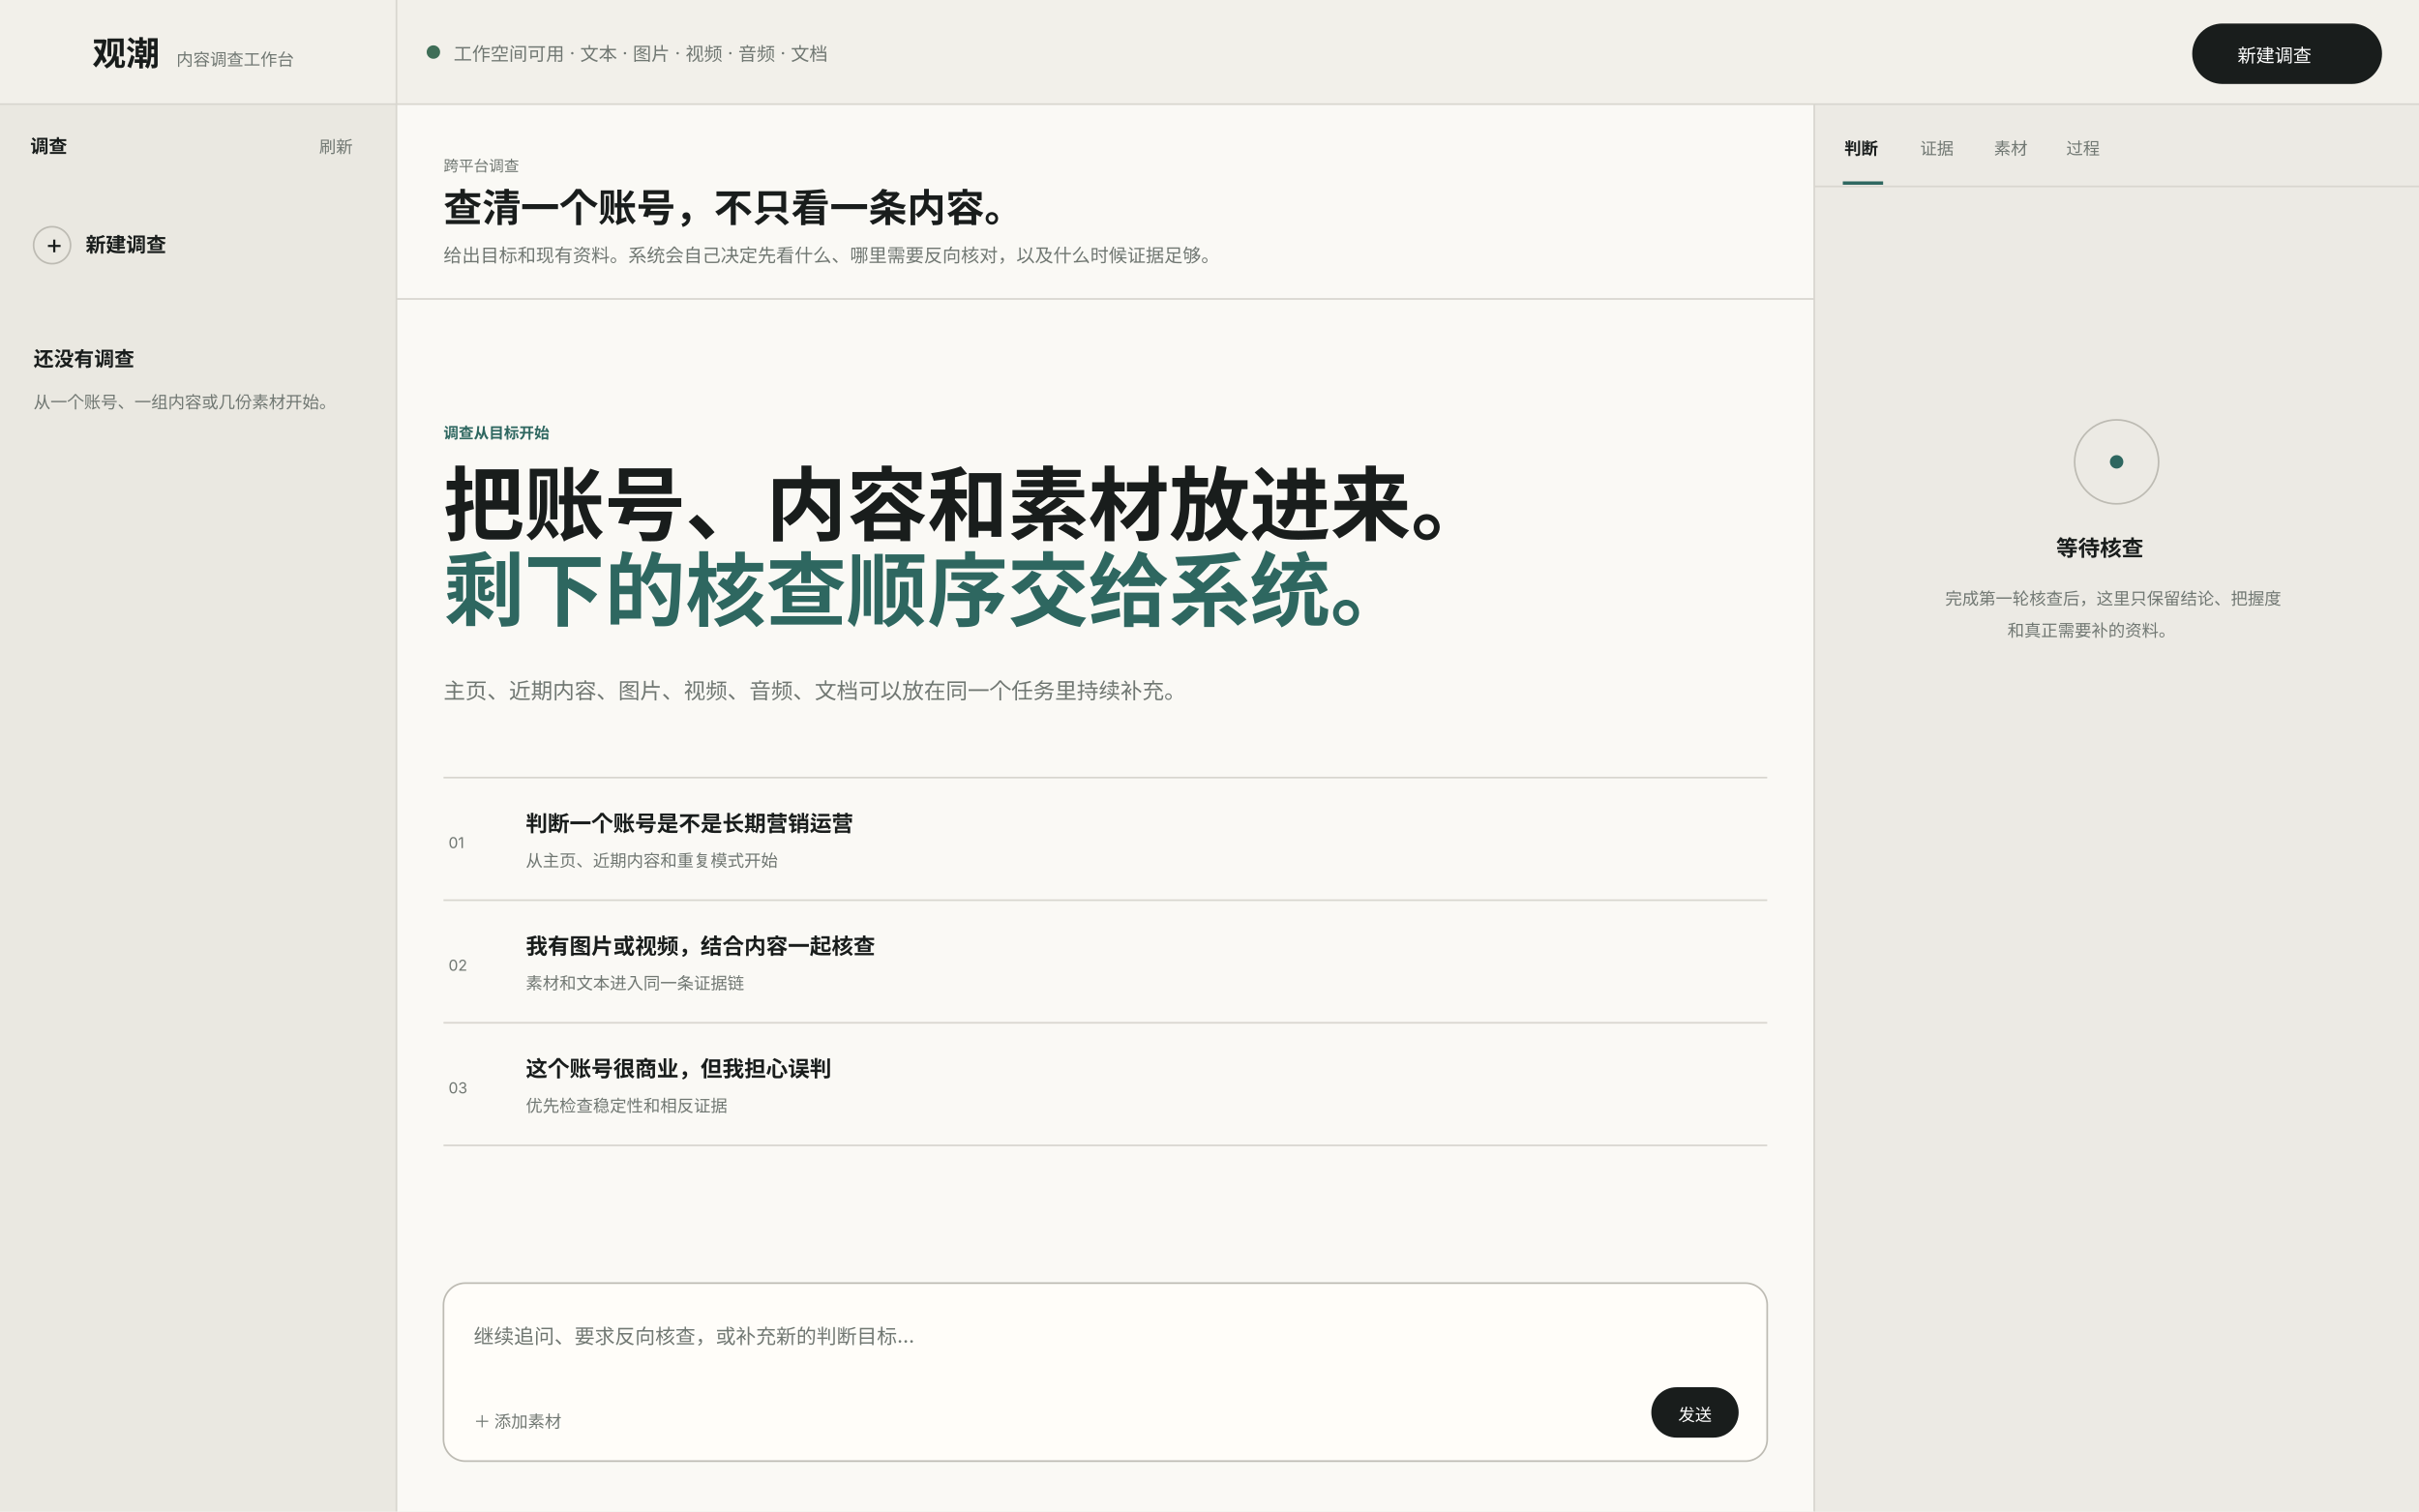
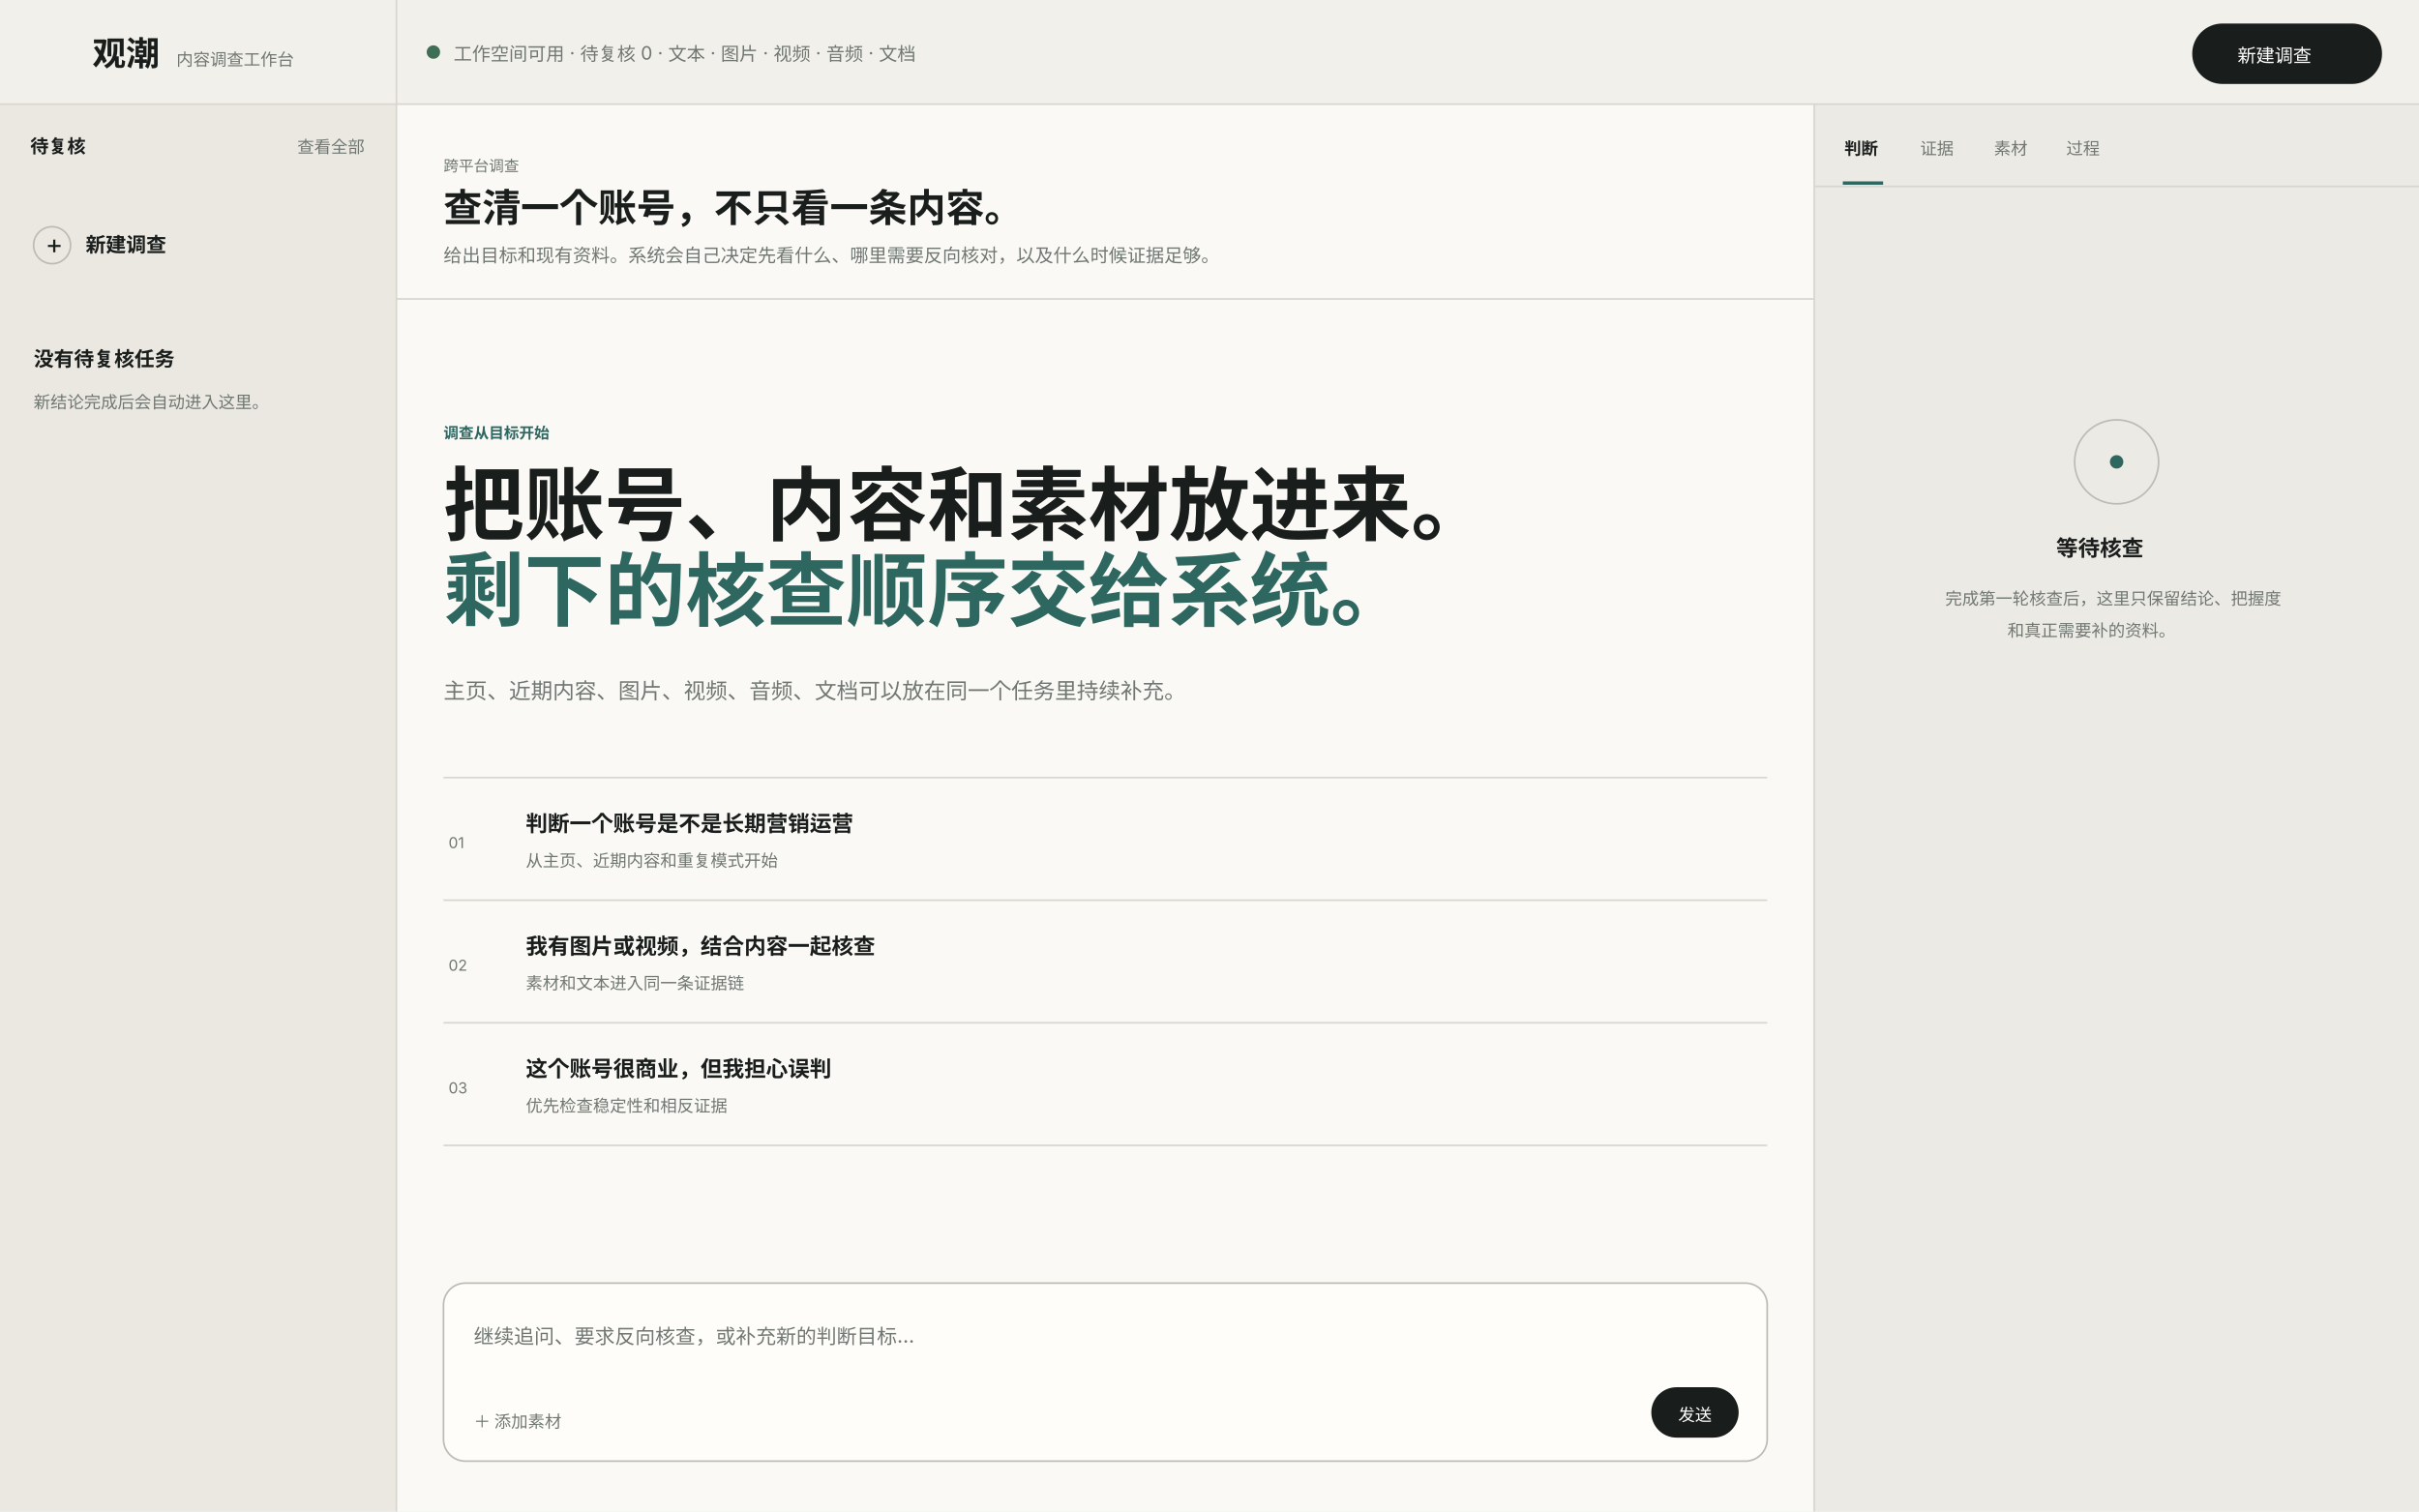
<svg xmlns="http://www.w3.org/2000/svg" width="1440" height="900" viewBox="0 0 1440 900">
  <rect width="1440" height="900" fill="#f2f0ea" />
  <rect x="236" y="62" width="844" height="838" fill="#faf9f5" />
  <rect x="1080" y="62" width="360" height="838" fill="#eceae4" />
  <rect y="62" width="236" height="838" fill="#eae8e1" />
  <g stroke="#d8d6cf">
    <path d="M0 62H1440M236 0V900M1080 62V900" />
    <path d="M236 178H1080M1080 111H1440" />
  </g>
  <g font-family="system-ui,-apple-system,'PingFang SC',sans-serif" fill="#191d1c">
    <text x="55" y="39" font-size="20" font-weight="700">观潮</text>
    <text x="105" y="39" font-size="10" fill="#707772">内容调查工作台</text>
    <circle cx="258" cy="31" r="4" fill="#3f6e57" />
-     <text x="270" y="36" font-size="11" fill="#707772">工作空间可用 · 文本 · 图片 · 视频 · 音频 · 文档</text>
+     <text x="270" y="36" font-size="11" fill="#707772">工作空间可用 · 待复核 0 · 文本 · 图片 · 视频 · 音频 · 文档</text>
    <rect x="1305" y="14" width="113" height="36" rx="18" fill="#191d1c" />
    <text x="1332" y="37" font-size="11" fill="#fff">新建调查</text>
-     <text x="18" y="91" font-size="11" font-weight="700">调查</text>
-     <text x="190" y="91" font-size="10" fill="#707772">刷新</text>
+     <text x="18" y="91" font-size="11" font-weight="700">待复核</text>
+     <text x="177" y="91" font-size="10" fill="#707772">查看全部</text>
    <circle cx="31" cy="146" r="11" fill="none" stroke="#bdbbb3" />
    <text x="27" y="151" font-size="16">+</text>
    <text x="51" y="150" font-size="12" font-weight="650">新建调查</text>
-     <text x="20" y="218" font-size="12" font-weight="650">还没有调查</text>
-     <text x="20" y="243" font-size="10" fill="#707772">从一个账号、一组内容或几份素材开始。</text>
+     <text x="20" y="218" font-size="12" font-weight="650">没有待复核任务</text>
+     <text x="20" y="243" font-size="10" fill="#707772">新结论完成后会自动进入这里。</text>
    <text x="264" y="102" font-size="9" fill="#707772">跨平台调查</text>
    <text x="264" y="132" font-size="23" font-weight="700">查清一个账号，不只看一条内容。</text>
    <text x="264" y="156" font-size="11" fill="#707772">给出目标和现有资料。系统会自己决定先看什么、哪里需要反向核对，以及什么时候证据足够。</text>
    <text x="264" y="261" font-size="9" fill="#2e6760" font-weight="700">调查从目标开始</text>
    <text x="264" y="318" font-size="48" font-weight="700">把账号、内容和素材放进来。</text>
    <text x="264" y="369" font-size="48" fill="#2e6760" font-weight="700">剩下的核查顺序交给系统。</text>
    <text x="264" y="416" font-size="13" fill="#707772">主页、近期内容、图片、视频、音频、文档可以放在同一个任务里持续补充。</text>
    <path d="M264 463H1052M264 536H1052M264 609H1052M264 682H1052" stroke="#d8d6cf" />
    <text x="267" y="505" font-size="9" fill="#707772">01</text>
    <text x="313" y="495" font-size="13" font-weight="650">判断一个账号是不是长期营销运营</text>
    <text x="313" y="516" font-size="10" fill="#707772">从主页、近期内容和重复模式开始</text>
    <text x="267" y="578" font-size="9" fill="#707772">02</text>
    <text x="313" y="568" font-size="13" font-weight="650">我有图片或视频，结合内容一起核查</text>
    <text x="313" y="589" font-size="10" fill="#707772">素材和文本进入同一条证据链</text>
    <text x="267" y="651" font-size="9" fill="#707772">03</text>
    <text x="313" y="641" font-size="13" font-weight="650">这个账号很商业，但我担心误判</text>
    <text x="313" y="662" font-size="10" fill="#707772">优先检查稳定性和相反证据</text>
    <rect x="264" y="764" width="788" height="106" rx="13" fill="#fffdf9" stroke="#bdbbb3" />
    <text x="282" y="800" font-size="12" fill="#707772">继续追问、要求反向核查，或补充新的判断目标…</text>
    <text x="282" y="850" font-size="10" fill="#707772">＋ 添加素材</text>
    <rect x="983" y="826" width="52" height="30" rx="15" fill="#191d1c" />
    <text x="999" y="846" font-size="10" fill="#fff">发送</text>
    <text x="1098" y="92" font-size="10" font-weight="650">判断</text>
    <text x="1143" y="92" font-size="10" fill="#707772">证据</text>
    <text x="1187" y="92" font-size="10" fill="#707772">素材</text>
    <text x="1230" y="92" font-size="10" fill="#707772">过程</text>
    <path d="M1097 109H1121" stroke="#2e6760" stroke-width="2" />
    <circle cx="1260" cy="275" r="25" fill="none" stroke="#bdbbb3" />
    <circle cx="1260" cy="275" r="4" fill="#2e6760" />
    <text x="1224" y="331" font-size="13" font-weight="650">等待核查</text>
    <text x="1158" y="360" font-size="10" fill="#707772">完成第一轮核查后，这里只保留结论、把握度</text>
    <text x="1195" y="379" font-size="10" fill="#707772">和真正需要补的资料。</text>
  </g>
</svg>
